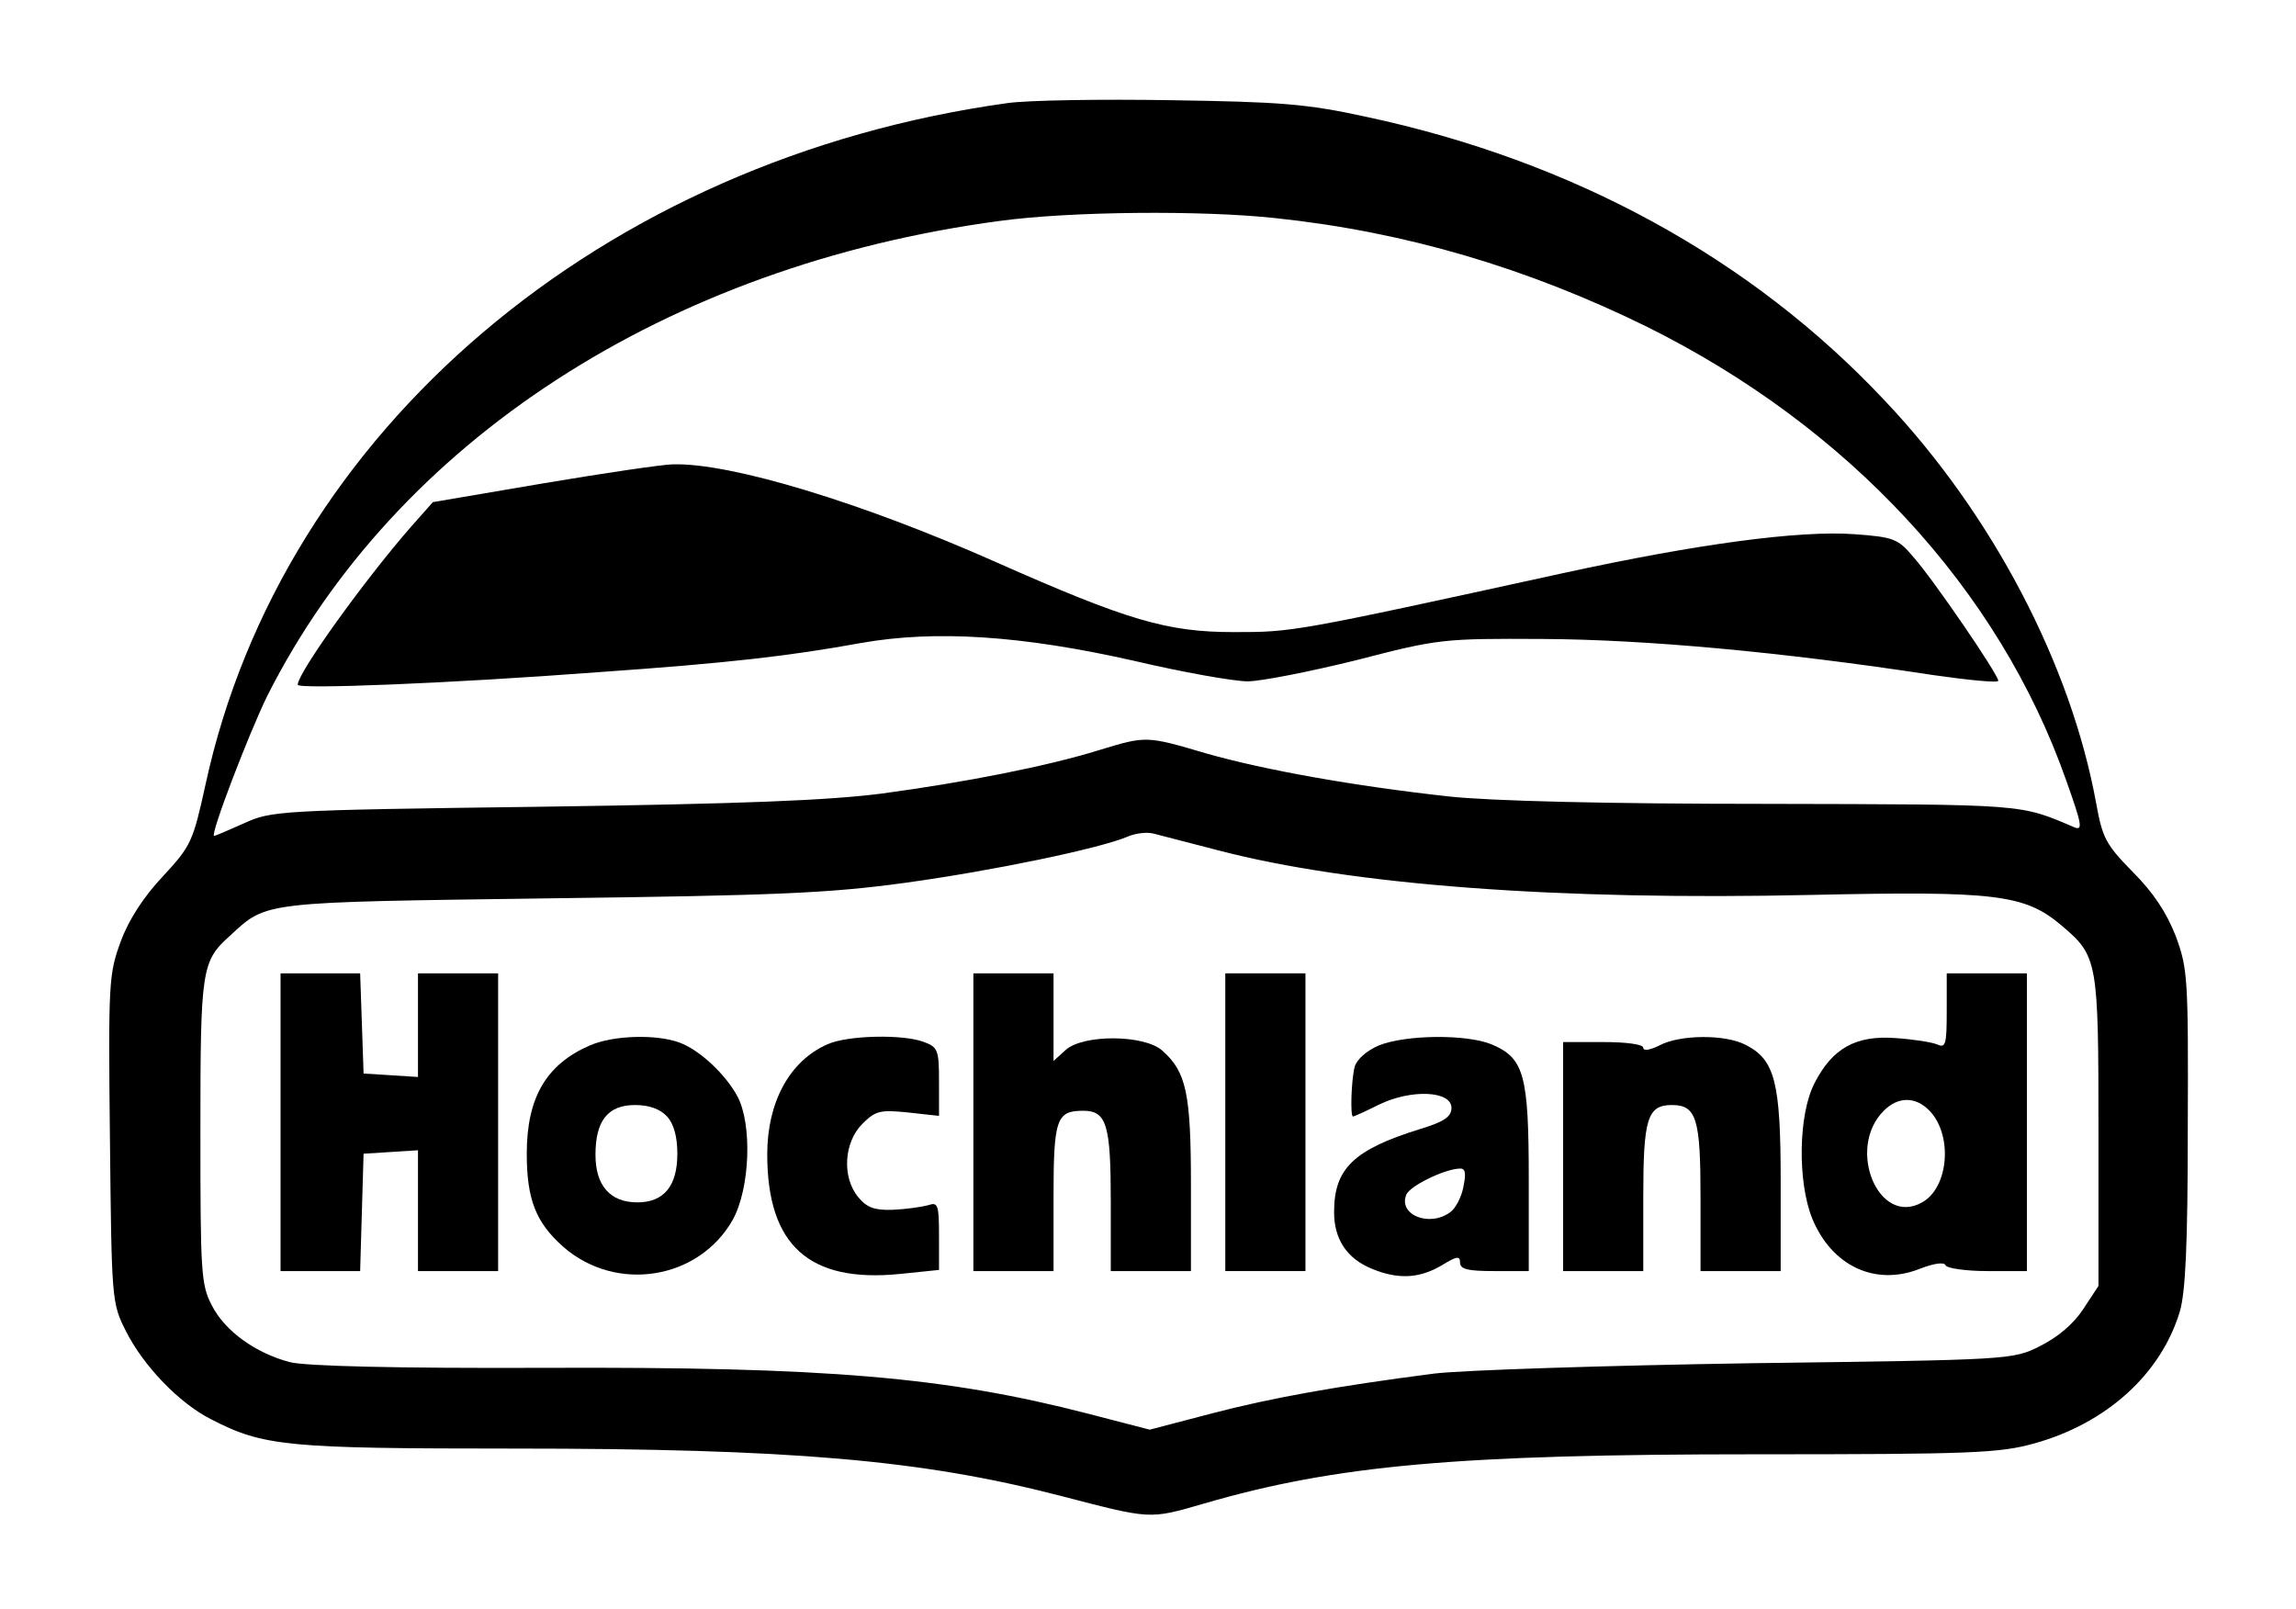
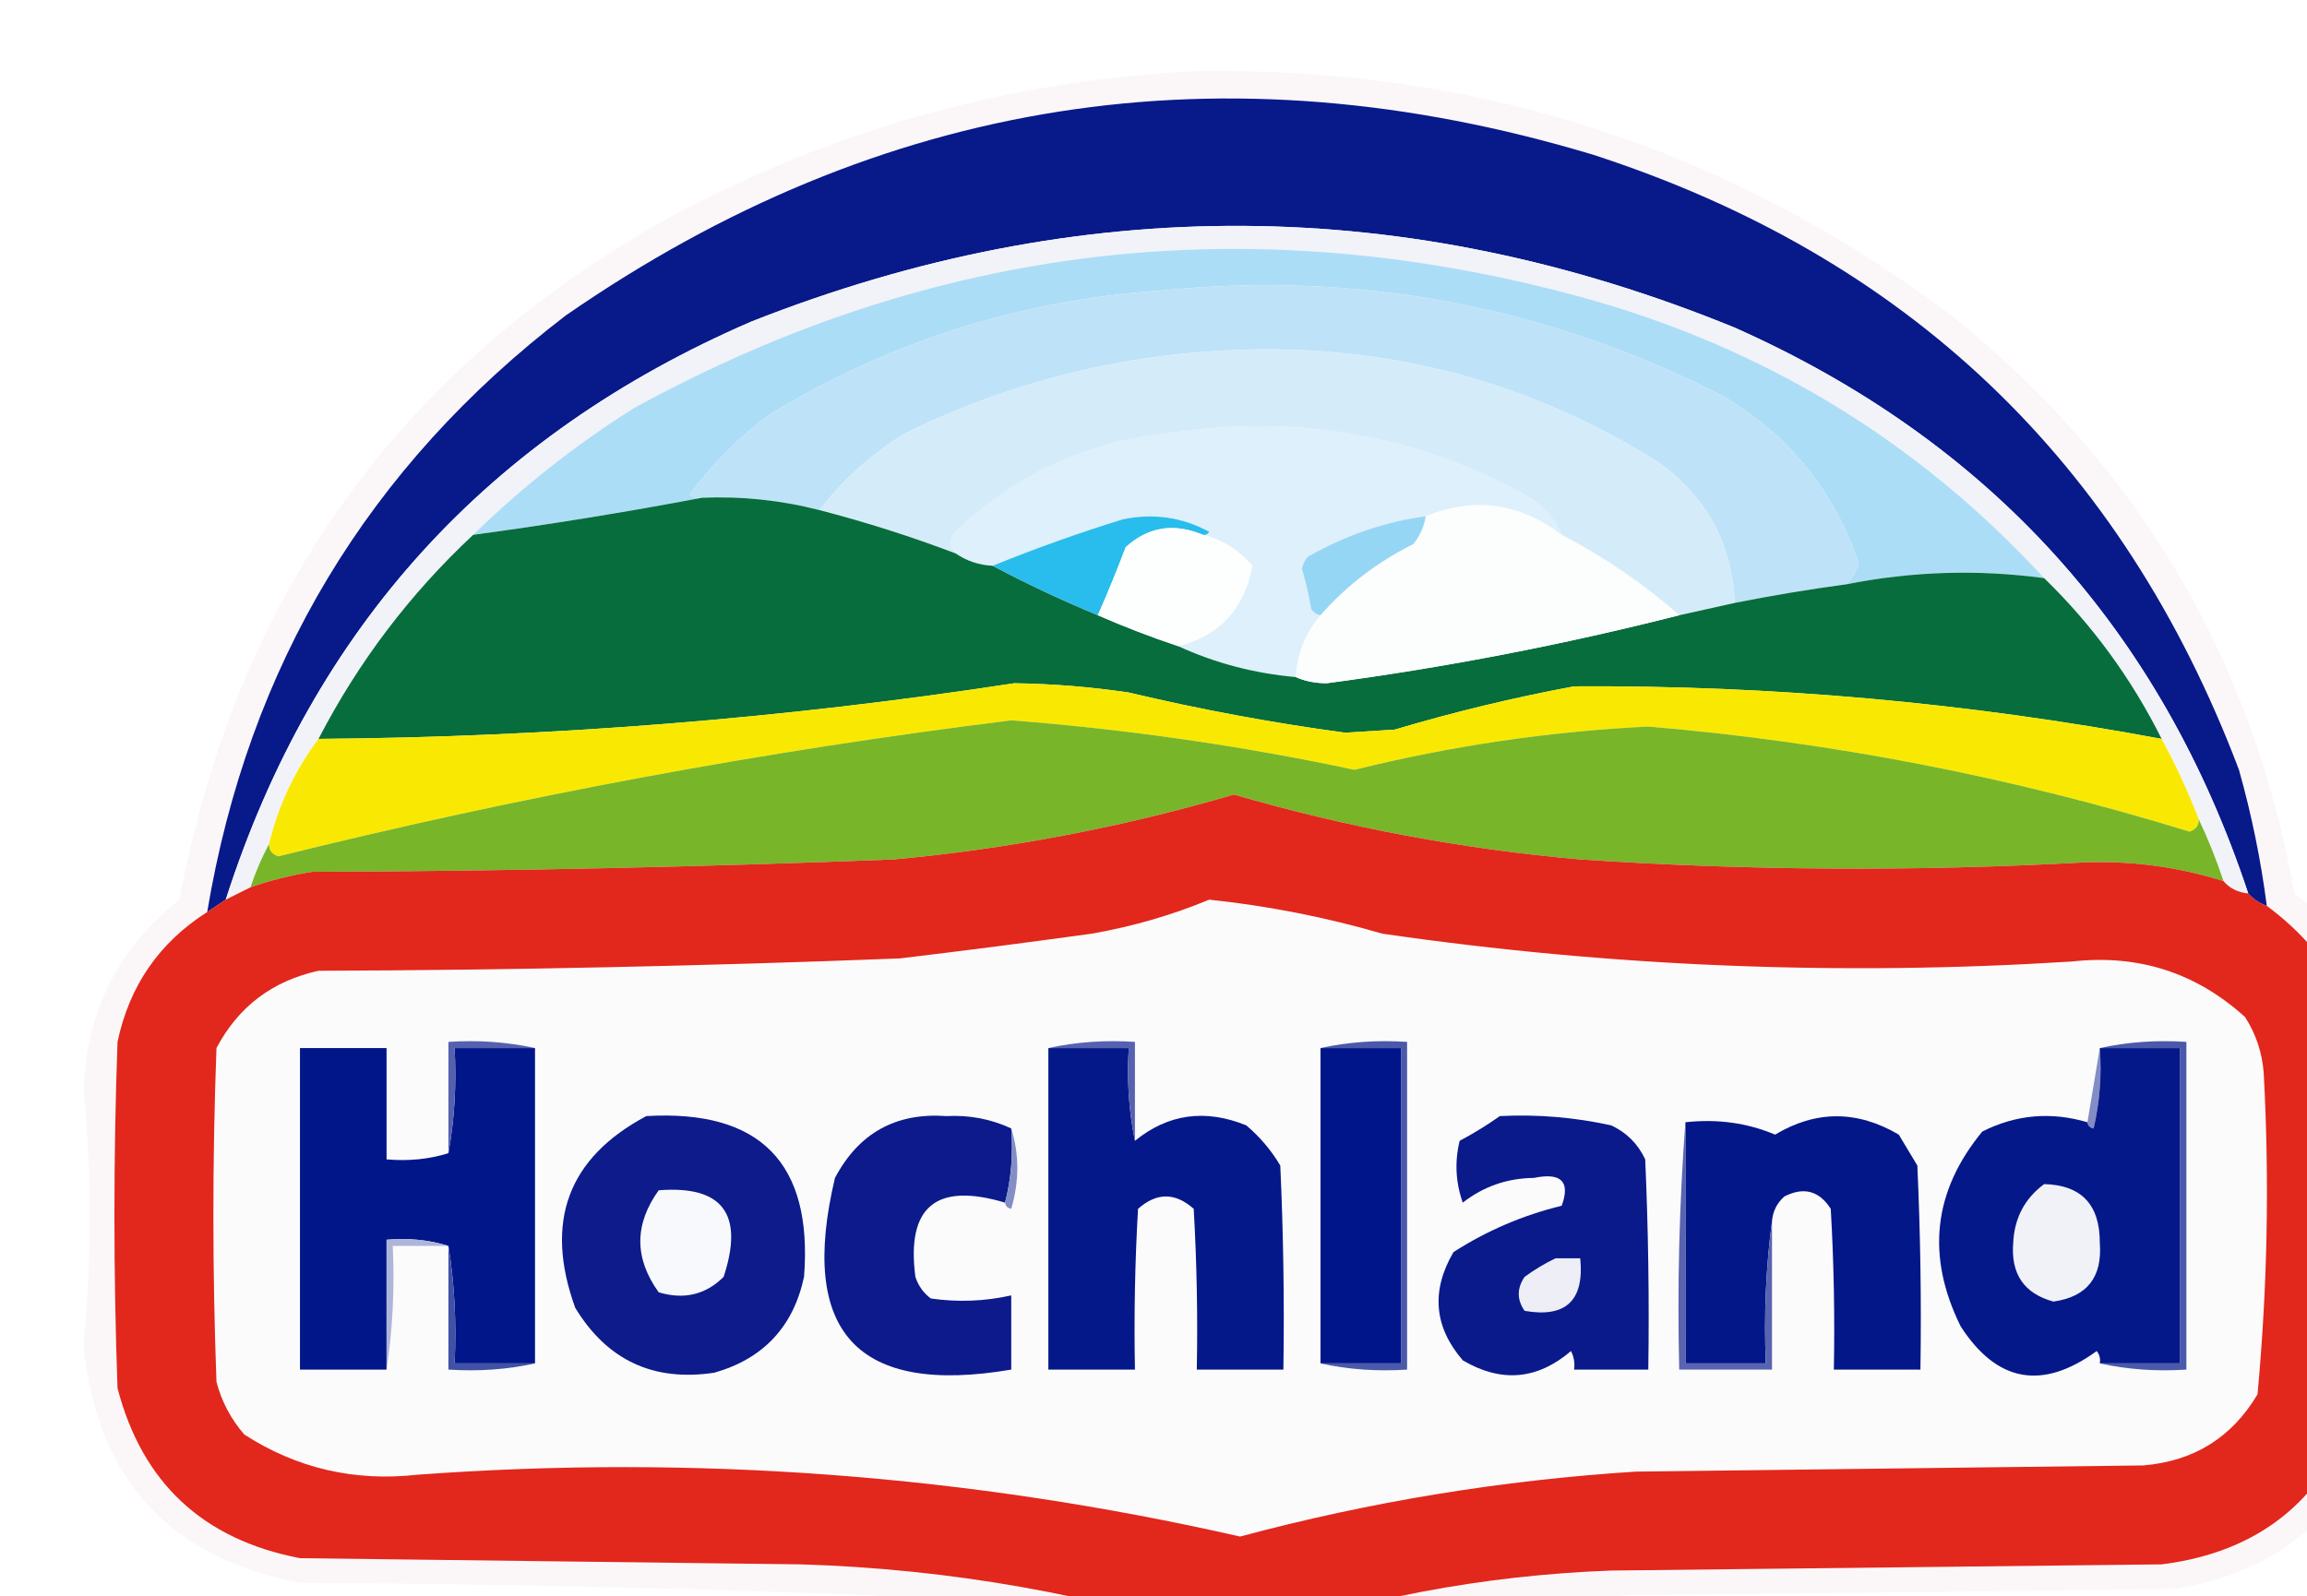
- <svg xmlns="http://www.w3.org/2000/svg" version="1.0" width="401pt" height="281pt" viewBox="0 0 401 281" preserveAspectRatio="xMidYMid meet">
-   <g transform="translate(0,281) scale(0.1,-0.1)" fill="#000000" stroke="none">
-     <path d="M1760 2630 c-708 -98 -1267 -572 -1401 -1190 -22 -100 -25 -107 -74 -160 -34 -36 -60 -76 -74 -114 -21 -57 -22 -71 -19 -345 3 -281 3 -287 28 -336 30 -60 93 -126 149 -154 91 -47 132 -51 526 -51 488 0 715 -20 955 -82 162 -42 156 -42 253 -14 230 67 443 86 962 86 380 0 427 2 488 19 126 35 221 121 254 230 10 34 14 116 14 321 1 262 0 278 -21 335 -16 41 -39 76 -75 112 -47 48 -53 59 -64 120 -44 242 -181 504 -368 702 -234 250 -546 420 -907 497 -105 23 -151 26 -341 29 -121 2 -249 0 -285 -5z m468 -201 c227 -24 439 -87 647 -189 353 -175 616 -458 734 -794 27 -76 29 -87 14 -81 -96 41 -82 40 -538 41 -280 0 -482 5 -555 13 -164 18 -321 46 -423 75 -105 31 -105 31 -187 6 -90 -28 -232 -56 -380 -76 -94 -12 -242 -18 -595 -23 -459 -6 -471 -7 -519 -29 -27 -12 -50 -22 -52 -22 -8 0 61 180 93 245 224 444 697 751 1278 829 124 17 354 19 483 5z m-101 -1104 c233 -61 595 -88 1038 -78 320 7 371 1 435 -53 64 -54 65 -61 65 -360 l0 -270 -27 -41 c-17 -26 -45 -49 -75 -64 -48 -24 -50 -24 -508 -30 -253 -4 -500 -12 -550 -18 -170 -22 -283 -42 -390 -70 l-107 -28 -108 28 c-248 64 -456 82 -949 80 -262 -1 -418 3 -445 10 -60 16 -113 54 -136 99 -19 36 -20 58 -20 305 0 284 2 296 52 341 65 60 53 58 558 65 397 5 488 9 620 27 153 21 341 60 390 81 14 6 34 8 45 5 11 -3 62 -16 112 -29z" />
-     <path d="M950 1966 l-194 -33 -39 -44 c-81 -93 -197 -254 -197 -275 0 -8 260 2 525 22 228 16 332 28 459 51 130 23 281 13 476 -31 85 -20 175 -36 199 -36 23 0 109 17 190 37 143 37 150 38 326 37 177 -1 413 -22 681 -63 63 -9 114 -14 114 -10 0 11 -114 178 -149 217 -26 31 -34 34 -102 39 -96 7 -275 -17 -509 -68 -471 -103 -472 -103 -575 -103 -116 0 -185 20 -415 122 -234 104 -464 174 -565 171 -16 0 -118 -15 -225 -33z" />
-     <path d="M490 850 l0 -260 70 0 69 0 3 103 3 102 48 3 47 3 0 -105 0 -106 70 0 70 0 0 260 0 260 -70 0 -70 0 0 -91 0 -90 -47 3 -48 3 -3 88 -3 87 -69 0 -70 0 0 -260z" />
-     <path d="M1700 850 l0 -260 70 0 70 0 0 128 c0 138 5 152 52 152 41 0 48 -25 48 -159 l0 -121 70 0 70 0 0 150 c0 160 -8 198 -50 235 -31 28 -138 29 -169 1 l-21 -19 0 76 0 77 -70 0 -70 0 0 -260z" />
-     <path d="M2140 850 l0 -260 70 0 70 0 0 260 0 260 -70 0 -70 0 0 -260z" />
-     <path d="M3400 1044 c0 -59 -2 -65 -17 -58 -10 4 -43 9 -73 11 -69 5 -110 -18 -141 -79 -28 -54 -30 -171 -4 -236 34 -83 110 -119 188 -88 26 10 43 12 45 6 2 -5 35 -10 73 -10 l69 0 0 260 0 260 -70 0 -70 0 0 -66z m-31 -173 c42 -42 35 -135 -12 -161 -76 -43 -133 94 -67 160 25 25 55 25 79 1z" />
-     <path d="M1030 984 c-76 -33 -110 -91 -110 -189 0 -80 16 -120 63 -162 93 -82 238 -58 297 47 30 55 34 166 8 215 -21 39 -66 81 -101 94 -40 15 -116 13 -157 -5z m135 -124 c12 -13 18 -36 18 -65 0 -56 -23 -85 -70 -85 -47 0 -73 29 -73 83 0 60 22 87 69 87 25 0 44 -7 56 -20z" />
-     <path d="M1445 986 c-66 -29 -105 -101 -105 -192 0 -159 73 -225 232 -209 l68 7 0 60 c0 54 -2 59 -19 53 -11 -3 -39 -7 -62 -8 -32 -1 -45 4 -60 22 -29 35 -25 96 7 128 23 23 31 25 80 20 l54 -6 0 60 c0 55 -2 60 -26 69 -36 14 -134 12 -169 -4z" />
-     <path d="M2408 984 c-21 -9 -38 -24 -42 -37 -6 -23 -8 -87 -3 -87 2 0 22 9 46 21 56 27 126 24 126 -6 0 -15 -12 -24 -55 -37 -116 -36 -150 -69 -150 -145 0 -47 22 -81 66 -99 46 -19 83 -17 122 6 26 16 32 17 32 5 0 -12 14 -15 60 -15 l60 0 0 160 c0 183 -8 212 -65 236 -44 18 -150 17 -197 -2z m148 -246 c-3 -18 -14 -39 -23 -45 -36 -27 -91 -5 -77 30 5 15 66 45 93 46 10 1 12 -7 7 -31z" />
-     <path d="M2898 984 c-16 -8 -28 -10 -28 -4 0 6 -29 10 -70 10 l-70 0 0 -200 0 -200 70 0 70 0 0 129 c0 137 7 161 50 161 43 0 50 -24 50 -161 l0 -129 70 0 70 0 0 156 c0 174 -10 213 -61 239 -36 19 -116 18 -151 -1z" />
+ <svg xmlns="http://www.w3.org/2000/svg" version="1.1" width="100%" height="100%" style="shape-rendering:geometricPrecision; text-rendering:geometricPrecision; image-rendering:optimizeQuality; fill-rule:evenodd; clip-rule:evenodd">
+   <g>
+     <path style="opacity:0.879" fill="#fbf6f8" d="M 193.5,11.5 C 238.824,10.776 279.491,23.942 315.5,51C 345.627,75.157 364.127,106.324 371,144.5C 377.924,150.019 382.59,157.019 385,165.5C 387,186.167 387,206.833 385,227.5C 380.099,244.398 368.932,254.232 351.5,257C 322.167,257.333 292.833,257.667 263.5,258C 241.673,259.138 220.339,262.971 199.5,269.5C 180.346,263.085 160.679,259.252 140.5,258C 109.85,256.797 79.183,256.13 48.5,256C 27.241,251.907 15.574,239.074 13.5,217.5C 14.825,203.66 14.825,189.827 13.5,176C 14.06,163.378 19.227,153.211 29,145.5C 38.251,96.133 64.751,59.3 108.5,35C 135.197,20.746 163.53,12.912 193.5,11.5 Z" />
+   </g>
+   <g>
+     <path style="opacity:1" fill="#08198a" d="M 366.5,146.5 C 365.29,146.068 364.29,145.401 363.5,144.5C 349.355,101.85 321.688,71.35 280.5,53C 227.639,31.378 174.639,31.045 121.5,52C 78.943,70.383 50.61,101.55 36.5,145.5C 35.5,146.167 34.5,146.833 33.5,147.5C 40.162,107.669 59.495,75.503 91.5,51C 142.49,15.725 197.823,7.059 257.5,25C 308.283,41.45 343.116,74.617 362,124.5C 364.038,131.732 365.538,139.066 366.5,146.5 Z" />
+   </g>
+   <g>
+     <path style="opacity:1" fill="#f1f3f8" d="M 363.5,144.5 C 361.847,144.34 360.514,143.674 359.5,142.5C 358.343,139.016 357.01,135.683 355.5,132.5C 353.771,128.042 351.771,123.709 349.5,119.5C 344.621,109.731 338.288,101.064 330.5,93.5C 309.997,71.234 284.997,56.068 255.5,48C 201.976,33.425 150.976,39.425 102.5,66C 93.072,71.935 84.405,78.768 76.5,86.5C 66.254,96.076 57.92,107.076 51.5,119.5C 47.699,124.541 45.032,130.207 43.5,136.5C 42.323,138.679 41.323,141.013 40.5,143.5C 39.167,144.167 37.833,144.833 36.5,145.5C 50.61,101.55 78.943,70.383 121.5,52C 174.639,31.045 227.639,31.378 280.5,53C 321.688,71.35 349.355,101.85 363.5,144.5 Z" />
+   </g>
+   <g>
+     <path style="opacity:1" fill="#acddf7" d="M 330.5,93.5 C 319.781,92.058 309.114,92.392 298.5,94.5C 299.472,93.601 300.138,92.434 300.5,91C 296.534,79.357 289.201,70.357 278.5,64C 249.884,49.434 219.551,43.767 187.5,47C 164.804,48.586 143.804,55.252 124.5,67C 119.5,70.667 115.167,75 111.5,80C 112.094,80.464 112.761,80.631 113.5,80.5C 101.345,82.803 89.012,84.803 76.5,86.5C 84.405,78.768 93.072,71.935 102.5,66C 150.976,39.425 201.976,33.425 255.5,48C 284.997,56.068 309.997,71.234 330.5,93.5 Z" />
+   </g>
+   <g>
+     <path style="opacity:1" fill="#bee3f8" d="M 298.5,94.5 C 292.469,95.314 286.469,96.314 280.5,97.5C 280.023,88.042 276.023,80.542 268.5,75C 248.876,62.55 227.376,56.383 204,56.5C 183.807,56.673 164.64,61.173 146.5,70C 141.043,73.29 136.377,77.457 132.5,82.5C 126.287,80.898 119.954,80.232 113.5,80.5C 112.761,80.631 112.094,80.464 111.5,80C 115.167,75 119.5,70.667 124.5,67C 143.804,55.252 164.804,48.586 187.5,47C 219.551,43.767 249.884,49.434 278.5,64C 289.201,70.357 296.534,79.357 300.5,91C 300.138,92.434 299.472,93.601 298.5,94.5 Z" />
+   </g>
+   <g>
+     <path style="opacity:1" fill="#d4ecfa" d="M 280.5,97.5 C 277.5,98.167 274.5,98.833 271.5,99.5C 265.725,94.438 259.391,90.105 252.5,86.5C 251.294,83.702 249.294,81.535 246.5,80C 228.713,70.312 209.713,66.979 189.5,70C 175.653,71.342 163.82,76.842 154,86.5C 153.53,87.577 153.697,88.577 154.5,89.5C 147.289,86.763 139.956,84.43 132.5,82.5C 136.377,77.457 141.043,73.29 146.5,70C 164.64,61.173 183.807,56.673 204,56.5C 227.376,56.383 248.876,62.55 268.5,75C 276.023,80.542 280.023,88.042 280.5,97.5 Z" />
+   </g>
+   <g>
+     <path style="opacity:1" fill="#ddf0fb" d="M 252.5,86.5 C 245.625,81.321 238.292,80.321 230.5,83.5C 224.052,84.343 217.719,86.509 211.5,90C 210.978,90.561 210.645,91.228 210.5,92C 211.127,94.135 211.627,96.302 212,98.5C 212.383,99.056 212.883,99.389 213.5,99.5C 211.065,102.374 209.731,105.707 209.5,109.5C 202.791,108.907 196.458,107.241 190.5,104.5C 197.187,102.808 201.187,98.475 202.5,91.5C 200.298,88.941 197.632,87.275 194.5,86.5C 194.938,86.565 195.272,86.399 195.5,86C 191.106,83.626 186.44,82.96 181.5,84C 174.369,86.21 167.369,88.71 160.5,91.5C 158.297,91.396 156.297,90.73 154.5,89.5C 153.697,88.577 153.53,87.577 154,86.5C 163.82,76.842 175.653,71.342 189.5,70C 209.713,66.979 228.713,70.312 246.5,80C 249.294,81.535 251.294,83.702 252.5,86.5 Z" />
+   </g>
+   <g>
+     <path style="opacity:1" fill="#076d3c" d="M 113.5,80.5 C 119.954,80.232 126.287,80.898 132.5,82.5C 139.956,84.43 147.289,86.763 154.5,89.5C 156.297,90.73 158.297,91.396 160.5,91.5C 165.981,94.406 171.648,97.072 177.5,99.5C 181.75,101.362 186.083,103.028 190.5,104.5C 196.458,107.241 202.791,108.907 209.5,109.5C 210.964,110.16 212.631,110.493 214.5,110.5C 233.727,107.943 252.727,104.276 271.5,99.5C 274.5,98.833 277.5,98.167 280.5,97.5C 286.469,96.314 292.469,95.314 298.5,94.5C 309.114,92.392 319.781,92.058 330.5,93.5C 338.288,101.064 344.621,109.731 349.5,119.5C 318.1,113.636 286.433,110.803 254.5,111C 244.72,112.823 235.053,115.156 225.5,118C 222.833,118.167 220.167,118.333 217.5,118.5C 205.745,116.916 194.078,114.749 182.5,112C 176.368,111.089 170.201,110.589 164,110.5C 126.741,116.218 89.241,119.218 51.5,119.5C 57.92,107.076 66.254,96.076 76.5,86.5C 89.012,84.803 101.345,82.803 113.5,80.5 Z" />
+   </g>
+   <g>
+     <path style="opacity:1" fill="#fcfdfd" d="M 252.5,86.5 C 259.391,90.105 265.725,94.438 271.5,99.5C 252.727,104.276 233.727,107.943 214.5,110.5C 212.631,110.493 210.964,110.16 209.5,109.5C 209.731,105.707 211.065,102.374 213.5,99.5C 217.671,94.729 222.671,90.896 228.5,88C 229.582,86.67 230.249,85.17 230.5,83.5C 238.292,80.321 245.625,81.321 252.5,86.5 Z" />
+   </g>
+   <g>
+     <path style="opacity:1" fill="#96d6f5" d="M 230.5,83.5 C 230.249,85.17 229.582,86.67 228.5,88C 222.671,90.896 217.671,94.729 213.5,99.5C 212.883,99.389 212.383,99.056 212,98.5C 211.627,96.302 211.127,94.135 210.5,92C 210.645,91.228 210.978,90.561 211.5,90C 217.719,86.509 224.052,84.343 230.5,83.5 Z" />
+   </g>
+   <g>
+     <path style="opacity:1" fill="#28bdec" d="M 194.5,86.5 C 189.794,84.527 185.628,85.194 182,88.5C 180.59,92.236 179.09,95.903 177.5,99.5C 171.648,97.072 165.981,94.406 160.5,91.5C 167.369,88.71 174.369,86.21 181.5,84C 186.44,82.96 191.106,83.626 195.5,86C 195.272,86.399 194.938,86.565 194.5,86.5 Z" />
+   </g>
+   <g>
+     <path style="opacity:1" fill="#fdfefe" d="M 194.5,86.5 C 197.632,87.275 200.298,88.941 202.5,91.5C 201.187,98.475 197.187,102.808 190.5,104.5C 186.083,103.028 181.75,101.362 177.5,99.5C 179.09,95.903 180.59,92.236 182,88.5C 185.628,85.194 189.794,84.527 194.5,86.5 Z" />
+   </g>
+   <g>
+     <path style="opacity:1" fill="#f9e902" d="M 349.5,119.5 C 351.771,123.709 353.771,128.042 355.5,132.5C 355.53,133.497 355.03,134.164 354,134.5C 325.434,125.687 296.267,120.02 266.5,117.5C 250.428,118.296 234.594,120.629 219,124.5C 200.675,120.602 182.175,117.935 163.5,116.5C 123.578,121.451 84.078,128.784 45,138.5C 43.97,138.164 43.47,137.497 43.5,136.5C 45.032,130.207 47.699,124.541 51.5,119.5C 89.241,119.218 126.741,116.218 164,110.5C 170.201,110.589 176.368,111.089 182.5,112C 194.078,114.749 205.745,116.916 217.5,118.5C 220.167,118.333 222.833,118.167 225.5,118C 235.053,115.156 244.72,112.823 254.5,111C 286.433,110.803 318.1,113.636 349.5,119.5 Z" />
+   </g>
+   <g>
+     <path style="opacity:1" fill="#78b529" d="M 355.5,132.5 C 357.01,135.683 358.343,139.016 359.5,142.5C 352.028,140.145 344.361,139.145 336.5,139.5C 309.488,140.963 282.488,140.796 255.5,139C 236.483,137.331 217.816,133.831 199.5,128.5C 181.504,133.777 163.17,137.277 144.5,139C 113.185,140.226 81.852,140.893 50.5,141C 47.071,141.533 43.738,142.367 40.5,143.5C 41.323,141.013 42.323,138.679 43.5,136.5C 43.47,137.497 43.97,138.164 45,138.5C 84.078,128.784 123.578,121.451 163.5,116.5C 182.175,117.935 200.675,120.602 219,124.5C 234.594,120.629 250.428,118.296 266.5,117.5C 296.267,120.02 325.434,125.687 354,134.5C 355.03,134.164 355.53,133.497 355.5,132.5 Z" />
+   </g>
+   <g>
+     <path style="opacity:1" fill="#e2271c" d="M 359.5,142.5 C 360.514,143.674 361.847,144.34 363.5,144.5C 364.29,145.401 365.29,146.068 366.5,146.5C 372.233,150.738 376.733,156.071 380,162.5C 381.165,171.794 381.998,181.127 382.5,190.5C 381.771,202.821 381.271,215.155 381,227.5C 375.82,242.514 365.32,251.014 349.5,253C 319.833,253.333 290.167,253.667 260.5,254C 239.724,254.768 219.558,258.601 200,265.5C 177.146,257.901 153.646,253.734 129.5,253C 102.5,252.667 75.5,252.333 48.5,252C 32.823,248.986 22.99,239.82 19,224.5C 18.333,205.833 18.333,187.167 19,168.5C 20.918,159.427 25.752,152.427 33.5,147.5C 34.5,146.833 35.5,146.167 36.5,145.5C 37.833,144.833 39.167,144.167 40.5,143.5C 43.738,142.367 47.071,141.533 50.5,141C 81.852,140.893 113.185,140.226 144.5,139C 163.17,137.277 181.504,133.777 199.5,128.5C 217.816,133.831 236.483,137.331 255.5,139C 282.488,140.796 309.488,140.963 336.5,139.5C 344.361,139.145 352.028,140.145 359.5,142.5 Z" />
+   </g>
+   <g>
+     <path style="opacity:1" fill="#fcfbfc" d="M 195.5,145.5 C 204.983,146.496 214.316,148.33 223.5,151C 260.501,156.366 297.667,157.866 335,155.5C 345.744,154.304 355.077,157.304 363,164.5C 364.75,167.246 365.75,170.246 366,173.5C 366.943,190.886 366.61,208.22 365,225.5C 360.848,232.496 354.681,236.33 346.5,237C 319.167,237.333 291.833,237.667 264.5,238C 242.8,239.378 221.466,242.878 200.5,248.5C 156.687,238.54 112.354,235.207 67.5,238.5C 57.317,239.641 47.983,237.474 39.5,232C 37.349,229.531 35.849,226.698 35,223.5C 34.333,205.5 34.333,187.5 35,169.5C 38.53,162.81 44.03,158.643 51.5,157C 82.852,156.893 114.185,156.226 145.5,155C 155.845,153.76 166.178,152.427 176.5,151C 183.147,149.835 189.481,148.002 195.5,145.5 Z" />
+   </g>
+   <g>
+     <path style="opacity:1" fill="#011689" d="M 72.5,186.5 C 73.489,181.025 73.822,175.358 73.5,169.5C 77.833,169.5 82.167,169.5 86.5,169.5C 86.5,186.5 86.5,203.5 86.5,220.5C 82.167,220.5 77.833,220.5 73.5,220.5C 73.823,213.978 73.49,207.645 72.5,201.5C 69.375,200.521 66.042,200.187 62.5,200.5C 62.5,207.5 62.5,214.5 62.5,221.5C 57.833,221.5 53.167,221.5 48.5,221.5C 48.5,204.167 48.5,186.833 48.5,169.5C 53.167,169.5 57.833,169.5 62.5,169.5C 62.5,175.5 62.5,181.5 62.5,187.5C 66.042,187.813 69.375,187.479 72.5,186.5 Z" />
+   </g>
+   <g>
+     <path style="opacity:1" fill="#5561af" d="M 86.5,169.5 C 82.167,169.5 77.833,169.5 73.5,169.5C 73.822,175.358 73.489,181.025 72.5,186.5C 72.5,180.5 72.5,174.5 72.5,168.5C 77.363,168.181 82.03,168.514 86.5,169.5 Z" />
+   </g>
+   <g>
+     <path style="opacity:1" fill="#05188a" d="M 169.5,169.5 C 173.833,169.5 178.167,169.5 182.5,169.5C 182.179,174.695 182.513,179.695 183.5,184.5C 188.865,180.141 194.865,179.308 201.5,182C 203.709,183.873 205.542,186.04 207,188.5C 207.5,199.495 207.667,210.495 207.5,221.5C 202.833,221.5 198.167,221.5 193.5,221.5C 193.666,212.827 193.5,204.16 193,195.5C 190,192.833 187,192.833 184,195.5C 183.5,204.16 183.334,212.827 183.5,221.5C 178.833,221.5 174.167,221.5 169.5,221.5C 169.5,204.167 169.5,186.833 169.5,169.5 Z" />
+   </g>
+   <g>
+     <path style="opacity:1" fill="#5662b0" d="M 169.5,169.5 C 173.97,168.514 178.637,168.181 183.5,168.5C 183.5,173.833 183.5,179.167 183.5,184.5C 182.513,179.695 182.179,174.695 182.5,169.5C 178.167,169.5 173.833,169.5 169.5,169.5 Z" />
+   </g>
+   <g>
+     <path style="opacity:1" fill="#001589" d="M 213.5,169.5 C 217.833,169.5 222.167,169.5 226.5,169.5C 226.5,186.5 226.5,203.5 226.5,220.5C 222.167,220.5 217.833,220.5 213.5,220.5C 213.5,203.5 213.5,186.5 213.5,169.5 Z" />
+   </g>
+   <g>
+     <path style="opacity:1" fill="#4a59aa" d="M 213.5,169.5 C 217.97,168.514 222.637,168.181 227.5,168.5C 227.5,186.167 227.5,203.833 227.5,221.5C 222.637,221.819 217.97,221.486 213.5,220.5C 217.833,220.5 222.167,220.5 226.5,220.5C 226.5,203.5 226.5,186.5 226.5,169.5C 222.167,169.5 217.833,169.5 213.5,169.5 Z" />
+   </g>
+   <g>
+     <path style="opacity:1" fill="#828cc5" d="M 339.5,169.5 C 339.826,173.884 339.492,178.217 338.5,182.5C 337.893,182.376 337.56,182.043 337.5,181.5C 338.167,177.5 338.833,173.5 339.5,169.5 Z" />
+   </g>
+   <g>
+     <path style="opacity:1" fill="#05188a" d="M 339.5,169.5 C 343.833,169.5 348.167,169.5 352.5,169.5C 352.5,186.5 352.5,203.5 352.5,220.5C 348.167,220.5 343.833,220.5 339.5,220.5C 339.631,219.761 339.464,219.094 339,218.5C 330.186,224.901 322.852,223.568 317,214.5C 311.394,203.147 312.561,192.647 320.5,183C 325.938,180.256 331.605,179.756 337.5,181.5C 337.56,182.043 337.893,182.376 338.5,182.5C 339.492,178.217 339.826,173.884 339.5,169.5 Z" />
+   </g>
+   <g>
+     <path style="opacity:1" fill="#4a59aa" d="M 339.5,169.5 C 343.97,168.514 348.637,168.181 353.5,168.5C 353.5,186.167 353.5,203.833 353.5,221.5C 348.637,221.819 343.97,221.486 339.5,220.5C 343.833,220.5 348.167,220.5 352.5,220.5C 352.5,203.5 352.5,186.5 352.5,169.5C 348.167,169.5 343.833,169.5 339.5,169.5 Z" />
+   </g>
+   <g>
+     <path style="opacity:1" fill="#0d1b8b" d="M 104.5,180.5 C 122.928,179.428 131.428,188.095 130,206.5C 128.268,214.565 123.435,219.732 115.5,222C 105.656,223.494 98.156,219.994 93,211.5C 87.976,197.594 91.809,187.261 104.5,180.5 Z" />
+   </g>
+   <g>
+     <path style="opacity:1" fill="#0c1a8b" d="M 163.5,182.5 C 163.817,186.702 163.483,190.702 162.5,194.5C 151.353,191.157 146.52,195.157 148,206.5C 148.465,207.931 149.299,209.097 150.5,210C 154.871,210.629 159.204,210.463 163.5,209.5C 163.5,213.5 163.5,217.5 163.5,221.5C 138.578,225.742 129.078,215.409 135,190.5C 138.836,183.249 144.836,179.916 153,180.5C 156.729,180.308 160.229,180.974 163.5,182.5 Z" />
+   </g>
+   <g>
+     <path style="opacity:1" fill="#0a1a8b" d="M 242.5,180.5 C 248.577,180.196 254.577,180.696 260.5,182C 263,183.167 264.833,185 266,187.5C 266.5,198.828 266.667,210.162 266.5,221.5C 262.5,221.5 258.5,221.5 254.5,221.5C 254.649,220.448 254.483,219.448 254,218.5C 248.549,223.16 242.716,223.66 236.5,220C 231.846,214.588 231.346,208.754 235,202.5C 240.383,199.036 246.216,196.536 252.5,195C 253.927,191.088 252.427,189.588 248,190.5C 243.698,190.545 239.865,191.878 236.5,194.5C 235.343,191.216 235.176,187.882 236,184.5C 238.314,183.267 240.481,181.933 242.5,180.5 Z" />
+   </g>
+   <g>
+     <path style="opacity:1" fill="#041789" d="M 286.5,197.5 C 285.508,204.982 285.175,212.648 285.5,220.5C 281.167,220.5 276.833,220.5 272.5,220.5C 272.5,207.5 272.5,194.5 272.5,181.5C 277.648,180.926 282.482,181.593 287,183.5C 293.601,179.545 300.268,179.545 307,183.5C 308,185.167 309,186.833 310,188.5C 310.5,199.495 310.667,210.495 310.5,221.5C 305.833,221.5 301.167,221.5 296.5,221.5C 296.666,212.827 296.5,204.16 296,195.5C 294.124,192.572 291.624,191.906 288.5,193.5C 287.295,194.577 286.628,195.91 286.5,197.5 Z" />
+   </g>
+   <g>
+     <path style="opacity:1" fill="#848ec6" d="M 163.5,182.5 C 164.811,186.683 164.811,191.016 163.5,195.5C 162.893,195.376 162.56,195.043 162.5,194.5C 163.483,190.702 163.817,186.702 163.5,182.5 Z" />
+   </g>
+   <g>
+     <path style="opacity:1" fill="#f8f9fc" d="M 106.5,192.5 C 116.834,191.692 120.334,196.359 117,206.5C 114.091,209.394 110.591,210.227 106.5,209C 102.537,203.501 102.537,198.001 106.5,192.5 Z" />
+   </g>
+   <g>
+     <path style="opacity:1" fill="#f1f1f8" d="M 330.5,191.5 C 336.518,191.653 339.518,194.82 339.5,201C 339.93,206.563 337.43,209.73 332,210.5C 327.259,209.206 325.092,206.039 325.5,201C 325.688,196.998 327.355,193.831 330.5,191.5 Z" />
+   </g>
+   <g>
+     <path style="opacity:1" fill="#5864b0" d="M 272.5,181.5 C 272.5,194.5 272.5,207.5 272.5,220.5C 276.833,220.5 281.167,220.5 285.5,220.5C 285.175,212.648 285.508,204.982 286.5,197.5C 286.5,205.5 286.5,213.5 286.5,221.5C 281.5,221.5 276.5,221.5 271.5,221.5C 271.171,207.99 271.504,194.656 272.5,181.5 Z" />
+   </g>
+   <g>
+     <path style="opacity:1" fill="#afb5d9" d="M 72.5,201.5 C 69.5,201.5 66.5,201.5 63.5,201.5C 63.824,208.354 63.491,215.021 62.5,221.5C 62.5,214.5 62.5,207.5 62.5,200.5C 66.042,200.187 69.375,200.521 72.5,201.5 Z" />
+   </g>
+   <g>
+     <path style="opacity:1" fill="#4051a6" d="M 72.5,201.5 C 73.49,207.645 73.823,213.978 73.5,220.5C 77.833,220.5 82.167,220.5 86.5,220.5C 82.03,221.486 77.363,221.819 72.5,221.5C 72.5,214.833 72.5,208.167 72.5,201.5 Z" />
+   </g>
+   <g>
+     <path style="opacity:1" fill="#edeef6" d="M 251.5,203.5 C 252.833,203.5 254.167,203.5 255.5,203.5C 256.172,210.329 253.172,213.163 246.5,212C 245.24,210.186 245.24,208.353 246.5,206.5C 248.145,205.304 249.811,204.304 251.5,203.5 Z" />
  </g>
</svg>
